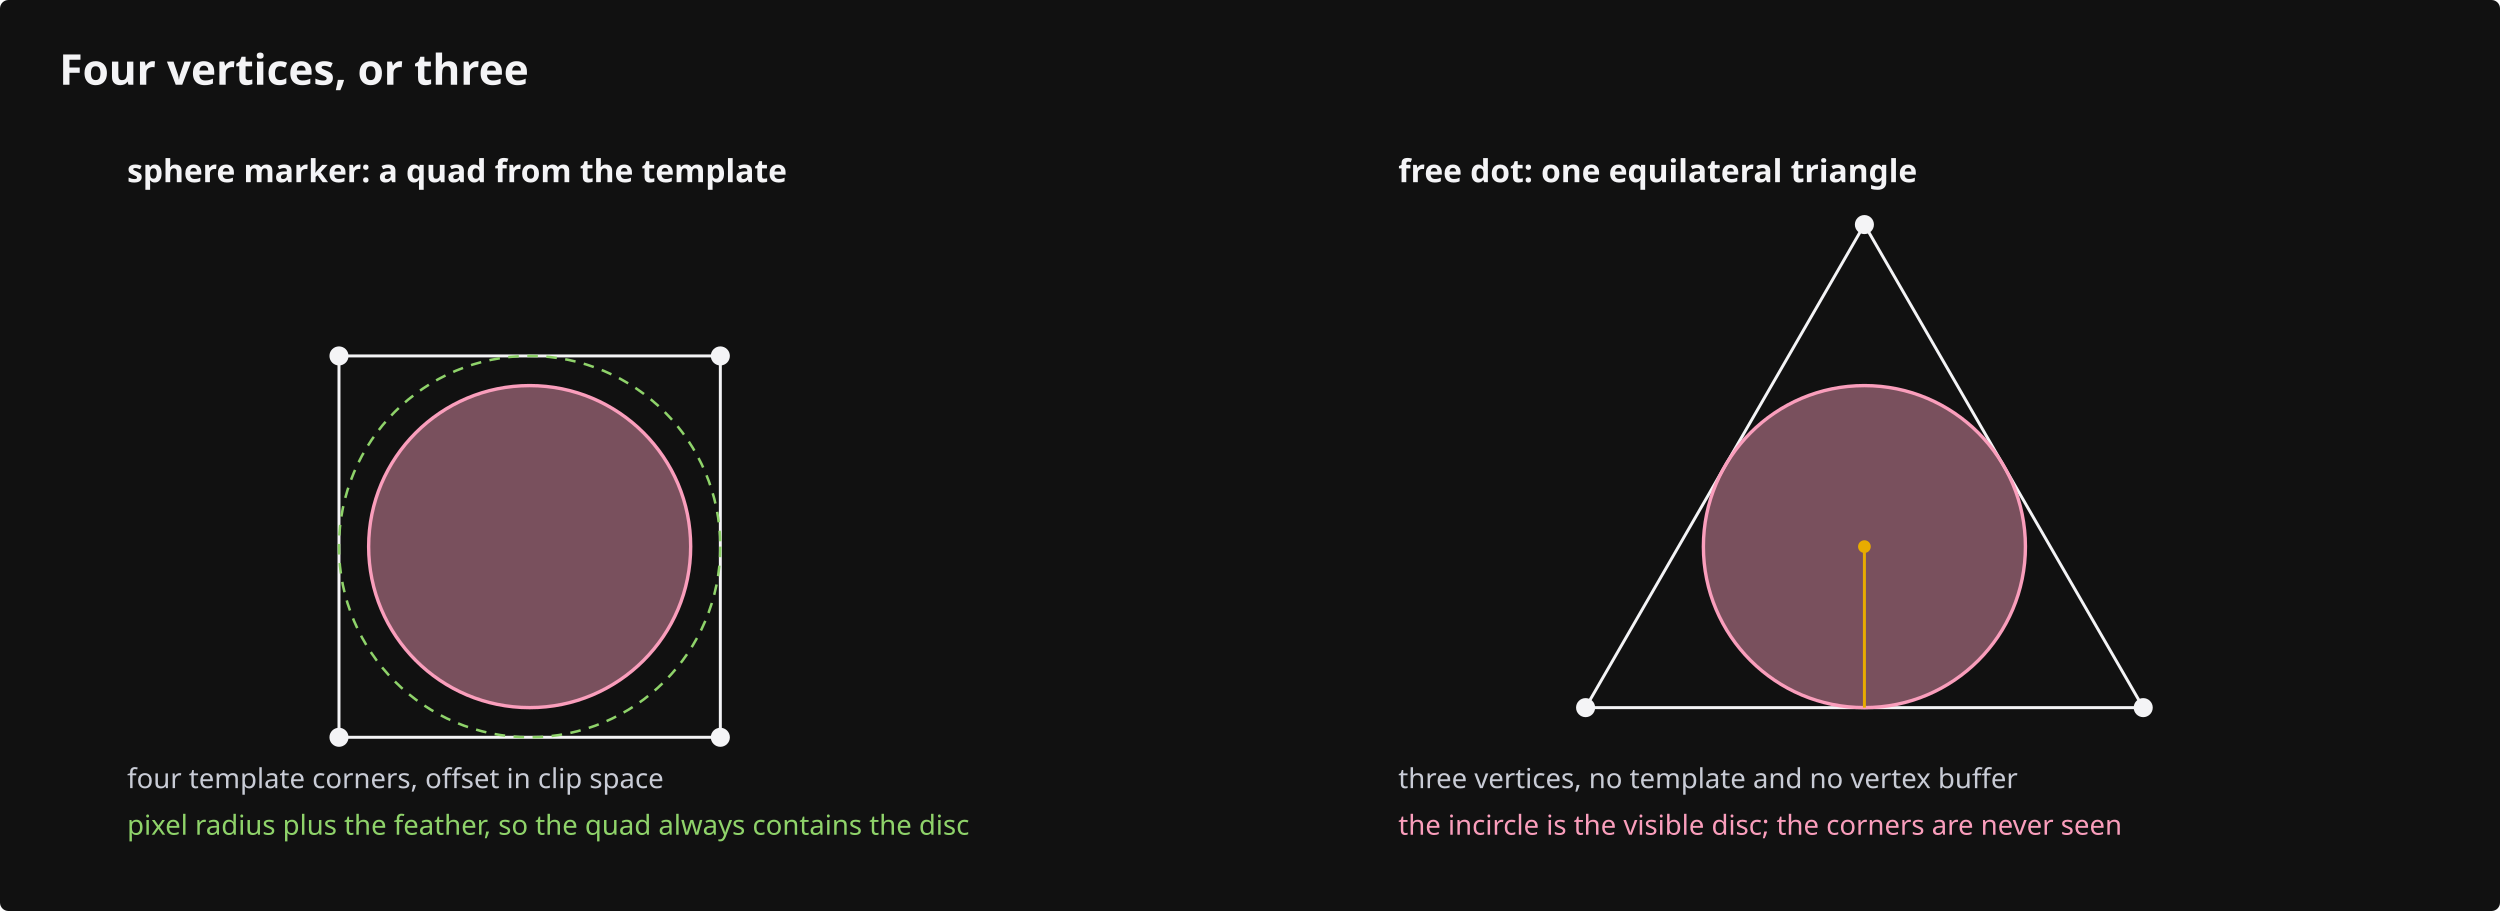
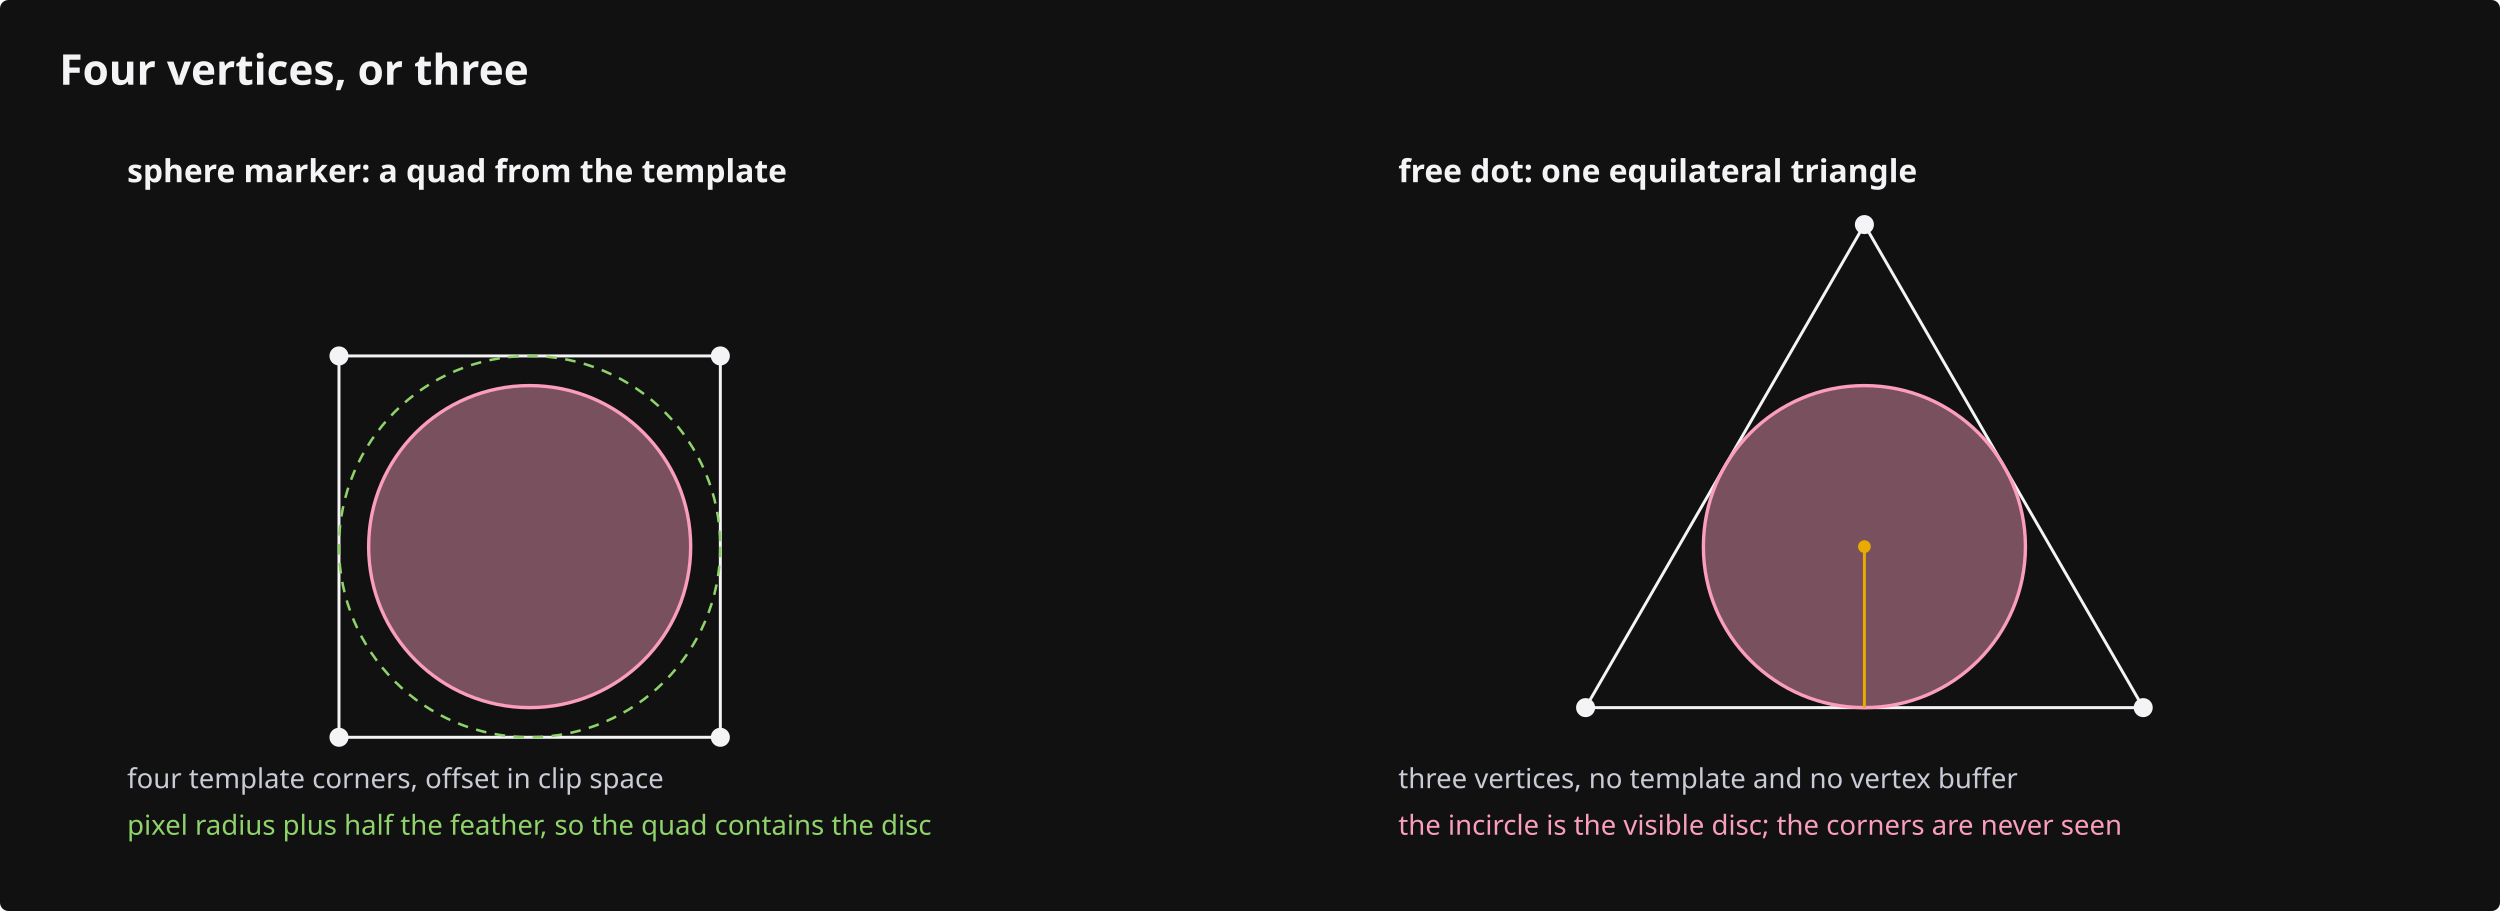
<svg xmlns="http://www.w3.org/2000/svg" viewBox="0 0 1180 430" role="img" aria-labelledby="t d">
  <defs>
    <marker id="a" markerWidth="9" markerHeight="9" refX="7" refY="3" orient="auto">
      <path d="M0,0 L7,3 L0,6" fill="#e4e4e7" />
    </marker>
  </defs>
  <style>text{font-family:system-ui,sans-serif;fill:#f4f4f6;font-size:13px}.h{font-size:20px;font-weight:700}.l{font-size:15px;font-weight:650}.s{font-size:13px;fill:#c9ccd6}.m{font-family:"DejaVu Sans Mono","Liberation Mono",monospace;font-size:12.5px;fill:#f4f4f6}.ar{fill:none;stroke:#e4e4e7;stroke-width:1.6;marker-end:url(#a)}.dash{fill:none;stroke:#e07a26;stroke-width:1.8;stroke-dasharray:7 5}</style>
  <rect width="100%" height="100%" rx="4" fill="#111111" />
-   <text class="h" xml:space="preserve" x="28.0" y="40.0" textLength="221.8" lengthAdjust="spacingAndGlyphs">Four vertices, or three</text>
-   <text class="l" xml:space="preserve" x="60.0" y="86.0" textLength="311.4" lengthAdjust="spacingAndGlyphs">sphere marker: a quad from the template</text>
+   <text class="h" xml:space="preserve" x="28.0" y="40.0" textLength="221.6" lengthAdjust="spacingAndGlyphs">Four vertices, or three</text>
+   <text class="l" xml:space="preserve" x="60.0" y="86.0" textLength="311.6" lengthAdjust="spacingAndGlyphs">sphere marker: a quad from the template</text>
  <rect x="160.0" y="168.0" width="180.0" height="180.0" fill="#111111" fill-opacity="0.08" stroke="#f4f4f6" stroke-width="1.4" />
  <circle cx="250.0" cy="258.0" r="90.0" fill="none" stroke="#8fd36a" stroke-width="1.2" stroke-dasharray="5 4" />
  <circle cx="250.0" cy="258.0" r="76.0" fill="#fa9ebc" fill-opacity="0.45" stroke="#fa9ebc" stroke-width="1.6" />
  <circle cx="160.0" cy="168.0" r="4.5" fill="#f4f4f6" />
  <circle cx="160.0" cy="348.0" r="4.5" fill="#f4f4f6" />
  <circle cx="340.0" cy="168.0" r="4.5" fill="#f4f4f6" />
  <circle cx="340.0" cy="348.0" r="4.5" fill="#f4f4f6" />
-   <text class="s" xml:space="preserve" x="60.0" y="372.0" textLength="253.1" lengthAdjust="spacingAndGlyphs">four template corners, offset in clip space</text>
-   <text class="s" xml:space="preserve" x="60.0" y="394.0" style="fill:#8fd36a" textLength="396.9" lengthAdjust="spacingAndGlyphs">pixel radius plus the feather, so the quad always contains the disc</text>
-   <text class="l" xml:space="preserve" x="660.0" y="86.0" textLength="244.9" lengthAdjust="spacingAndGlyphs">free dot: one equilateral triangle</text>
+   <text class="s" xml:space="preserve" x="60.0" y="372.0" textLength="253.3" lengthAdjust="spacingAndGlyphs">four template corners, offset in clip space</text>
+   <text class="s" xml:space="preserve" x="60.0" y="394.0" style="fill:#8fd36a" textLength="379.7" lengthAdjust="spacingAndGlyphs">pixel radius plus half the feather, so the quad contains the disc</text>
+   <text class="l" xml:space="preserve" x="660.0" y="86.0" textLength="245.0" lengthAdjust="spacingAndGlyphs">free dot: one equilateral triangle</text>
  <polygon points="880.0,106.0 1011.6,334.0 748.4,334.0" fill="#111111" fill-opacity="0.08" stroke="#f4f4f6" stroke-width="1.4" />
  <circle cx="880.0" cy="258.0" r="76.0" fill="#fa9ebc" fill-opacity="0.45" stroke="#fa9ebc" stroke-width="1.6" />
  <circle cx="880.0" cy="106.0" r="4.5" fill="#f4f4f6" />
  <circle cx="1011.6" cy="334.0" r="4.5" fill="#f4f4f6" />
  <circle cx="748.4" cy="334.0" r="4.5" fill="#f4f4f6" />
  <line x1="880.0" y1="258.0" x2="880.0" y2="334.0" stroke="#e8ac00" stroke-width="1.4" />
  <circle cx="880.0" cy="258.0" r="3" fill="#e8ac00" />
-   <text class="s" xml:space="preserve" x="660.0" y="372.0" textLength="292.6" lengthAdjust="spacingAndGlyphs">three vertices, no template and no vertex buffer</text>
-   <text class="s" xml:space="preserve" x="660.0" y="394.0" style="fill:#fa9ebc" textLength="341.0" lengthAdjust="spacingAndGlyphs">the incircle is the visible disc; the corners are never seen</text>
+   <text class="s" xml:space="preserve" x="660.0" y="372.0" textLength="293.0" lengthAdjust="spacingAndGlyphs">three vertices, no template and no vertex buffer</text>
+   <text class="s" xml:space="preserve" x="660.0" y="394.0" style="fill:#fa9ebc" textLength="341.6" lengthAdjust="spacingAndGlyphs">the incircle is the visible disc; the corners are never seen</text>
</svg>
